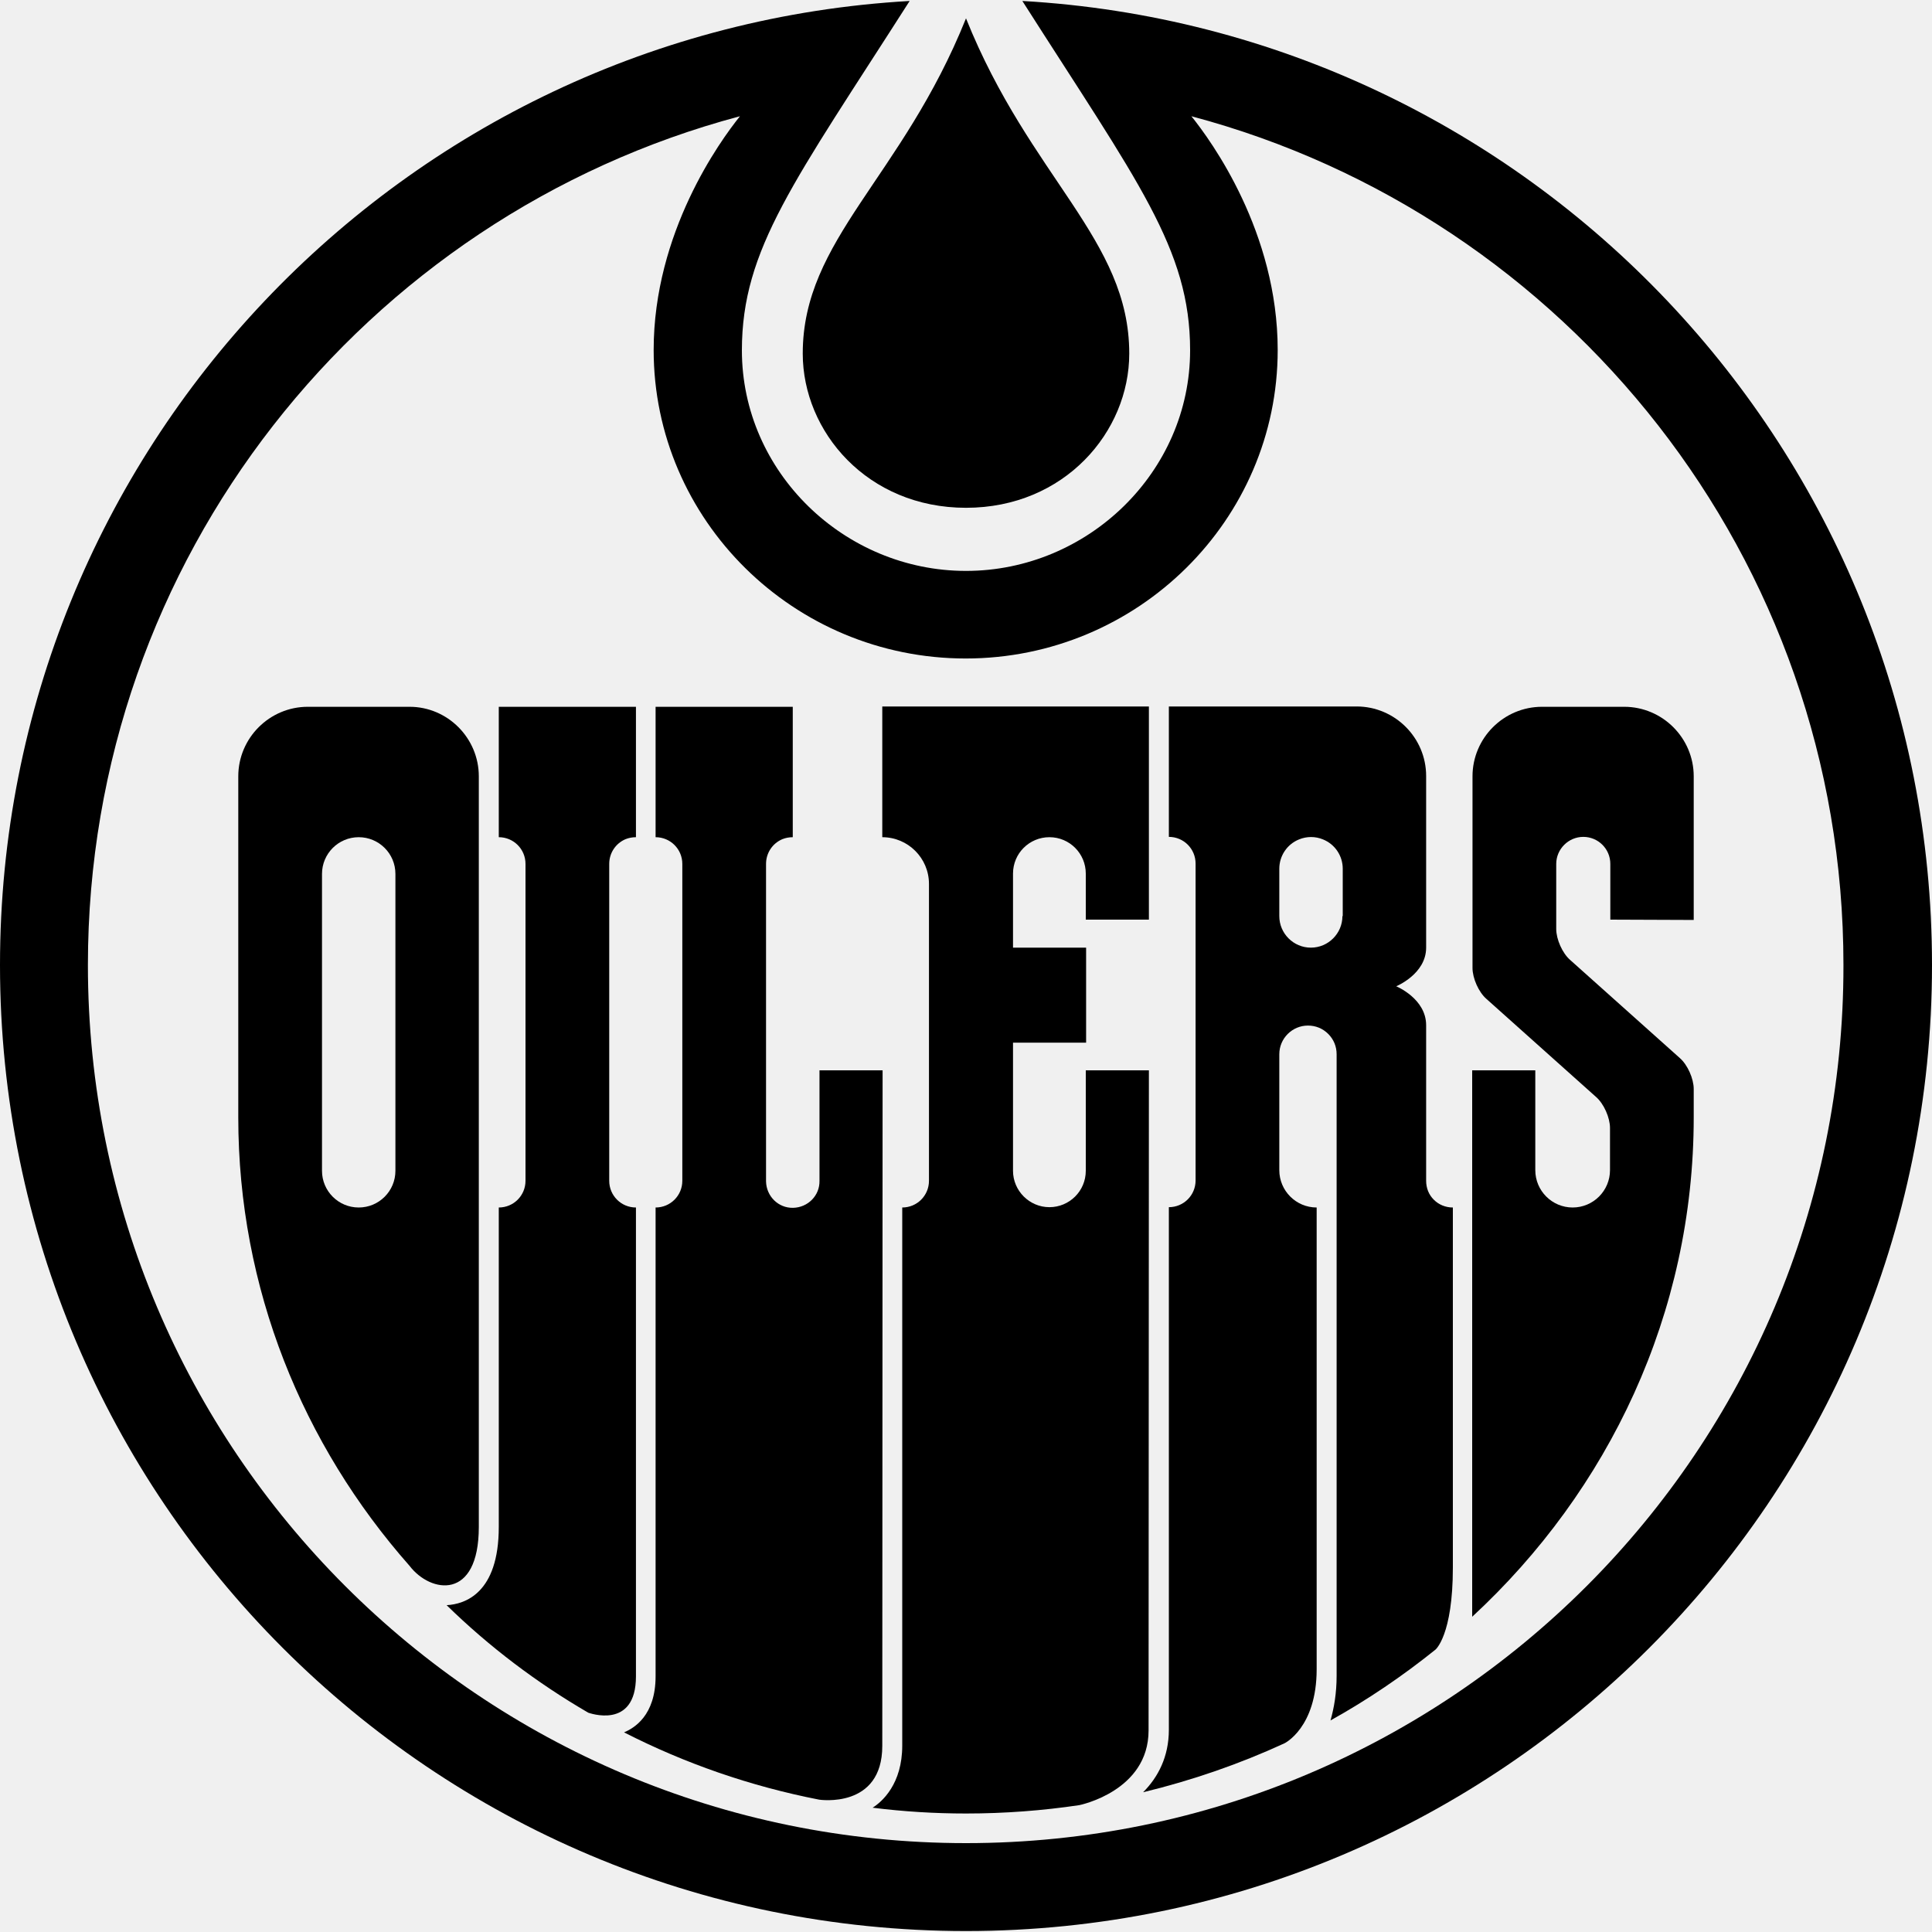
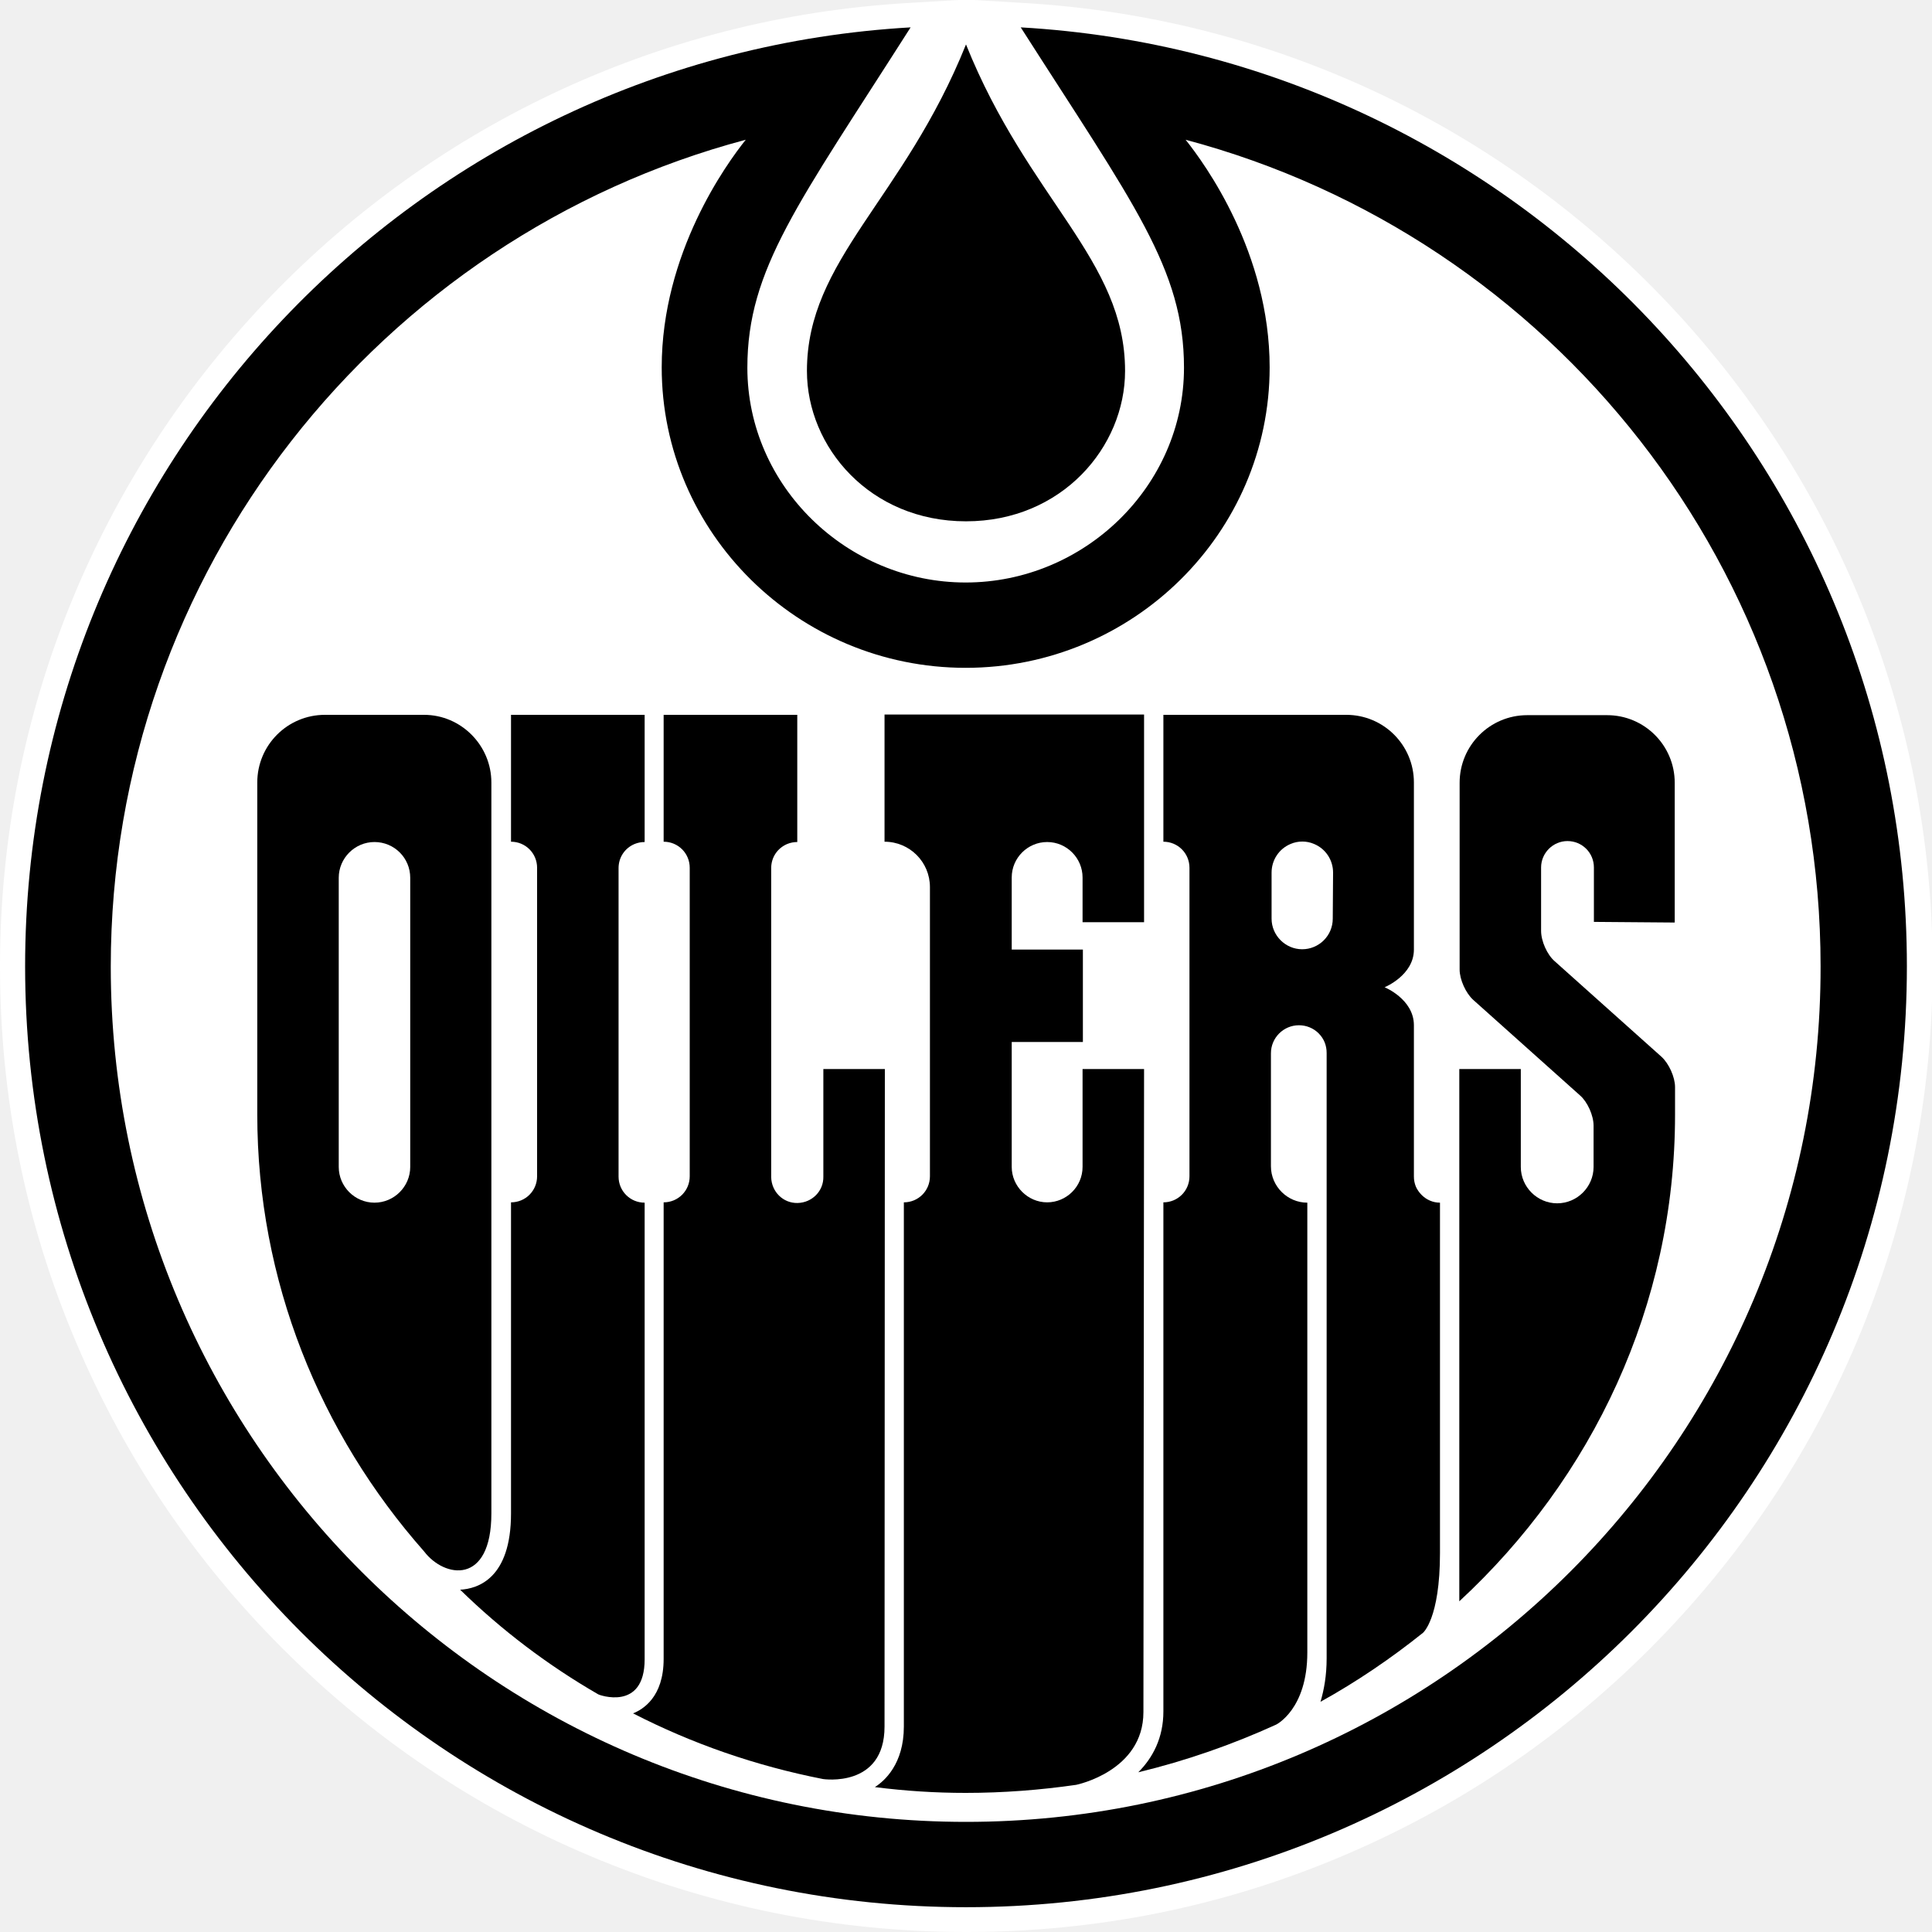
<svg xmlns="http://www.w3.org/2000/svg" version="1.1" id="Layer_1" x="0px" y="0px" viewBox="0 0 600 600" style="enable-background:new 0 0 600 600;" xml:space="preserve">
+   <style type="text/css">
+ 	.st0{fill:#FFFFFF;}
+ </style>
+   <path id="_x3C_Path_x3E__2_" class="st0" d="M297.7,0L297.7,0l-15.2,0.9C124.1,9.9,0,141.4,0,300.1c0,40.5,7.9,79.8,23.6,116.7  c15.1,35.7,36.7,67.8,64.3,95.3c27.5,27.5,59.6,49.2,95.4,64.3c37,15.6,76.3,23.6,116.8,23.6s79.8-7.9,116.8-23.6  c35.7-15.1,67.8-36.7,95.4-64.3c27.5-27.5,49.2-59.6,64.3-95.3c15.6-37,23.6-76.2,23.6-116.7C600,141.4,475.9,9.9,317.5,0.9L302.3,0  H297.7z" />
  <g id="Blue">
-     <path id="_x3C_Path_x3E_" d="M317.5,0.3c35.9,56.3,52.1,77,52.1,108.5c0,37.8-31.8,68.5-69.6,68.5s-69.6-30.7-69.6-68.5   c0-31.5,16.2-52.3,52.1-108.5C125,9.3,0,139.9,0,299.7c0,165.7,134.3,300,300,300s300-134.3,300-300C600,139.9,475,9.3,317.5,0.3    M300,572.4c-150.6,0-272.7-122.1-272.7-272.7c0-126.3,85.9-232.6,202.5-263.6c-6.2,7.7-26.8,36.1-26.8,72.6   c0,52.8,43.5,95.8,96.9,95.8s96.9-43,96.9-95.8c0-36.6-20.6-64.9-26.8-72.6c116.6,31,202.5,137.2,202.5,263.6   C572.7,450.3,450.6,572.4,300,572.4" />
-     <path d="M356.8,332.4h-19.6v31.2c0,6.3-5.1,11.3-11.3,11.3c-6.2,0-11.3-5.1-11.3-11.3v-39.8h22.7v-29.5h-22.7v-23   c0-6.3,5.1-11.3,11.3-11.3c6.3,0,11.3,5.1,11.3,11.3v14.3h19.6v-66.2H274V260c8,0,14.5,6.5,14.5,14.5v92.2c0,4.6-3.7,8.3-8.3,8.3   v167.1c0,11.9-6.2,17.4-9.2,19.3c9.6,1.2,19.3,1.8,29,1.8c12,0,23.8-0.9,35.2-2.6c0,0,21.5-4.3,21.5-23.2L356.8,332.4z" />
-     <path d="M274.1,332.4h-19.6v34.3c0.1,4.6-3.6,8.3-8.2,8.4c-4.6,0.1-8.3-3.6-8.4-8.2c0-0.1,0-0.1,0-0.2v-98.4c0-3.4,2-6.4,5.1-7.7   c1-0.4,2.1-0.6,3.2-0.6v-40.5h-42.6V260c4.6,0,8.3,3.7,8.3,8.3l0,0v98.4c0,4.6-3.7,8.3-8.3,8.3v145.6c0,12.2-6.7,16.1-9.8,17.4   c18.8,9.6,39.1,16.7,60.6,20.9c0,0,19.6,3,19.6-16.7L274.1,332.4z" />
-     <path d="M197.5,520.6V375c-4.6,0-8.3-3.7-8.3-8.3v-98.4c0-3.4,2-6.4,5.1-7.7c1-0.4,2.1-0.6,3.2-0.6v-40.5h-42.6V260   c4.6,0,8.3,3.7,8.3,8.3l0,0v98.4c0,4.6-3.7,8.3-8.3,8.3v99.2c0,20.7-10.6,24-16.2,24.3c13.2,12.9,28,24.1,44,33.4   C182.8,531.9,197.5,537.4,197.5,520.6" />
-     <path d="M526,285.7v-44.6c0-11.9-9.7-21.6-21.6-21.6h-25.5c-11.9,0-21.6,9.7-21.6,21.6v59.5c0,3.2,1.9,7.5,4.3,9.6l34.1,30.5   c2.4,2.1,4.3,6.4,4.3,9.6v13.1c0,6.4-5.2,11.6-11.6,11.6s-11.6-5.2-11.6-11.6v-31h-19.6v169.7C499.6,462.9,526,407.9,526,347v-8.8   c0-3.2-1.9-7.5-4.3-9.6l-34.1-30.5c-2.4-2.1-4.3-6.4-4.3-9.6v-20.2c0-4.6,3.8-8.4,8.4-8.4s8.4,3.7,8.4,8.4v17.3L526,285.7   L526,285.7z" />
-     <path d="M127.2,219.5H95.6c-11.9,0-21.6,9.7-21.6,21.6V347c0,53.1,20,101.7,53.2,139.3c6.5,8.5,21.5,10.9,21.5-12.1V241.1   C148.7,229.2,139,219.5,127.2,219.5z M122.8,271.4v92.2c0,6.3-5.1,11.4-11.4,11.4s-11.4-5.1-11.4-11.4v-92.2   c0-6.3,5.1-11.4,11.4-11.4l0,0C117.7,260,122.8,265.1,122.8,271.4L122.8,271.4z" />
-     <path d="M445.3,372.6c-0.8-0.8-1.4-1.7-1.8-2.7s-0.6-2.1-0.6-3.2l0,0v-48.3c0-8.3-9.3-12.1-9.3-12.1s9.3-3.8,9.3-12V241   c0-11.9-9.7-21.6-21.6-21.6H363v40.5c4.6,0,8.3,3.7,8.3,8.3l0,0v98.4c0,4.6-3.7,8.3-8.3,8.3l0,0v162.3c0,8.4-3.4,14.8-8,19.4   c15.3-3.7,30-8.8,43.9-15.2c0,0,10-4.8,10-23V375c-6.4,0-11.6-5.2-11.6-11.6v-36c0-4.9,4-8.9,8.9-8.9l0,0c2.4,0,4.6,0.9,6.3,2.6   c1.7,1.7,2.6,3.9,2.6,6.3v193c0,5.5-0.8,10-1.9,13.9c11.5-6.4,22.4-13.8,32.6-22c0,0,5.4-4.4,5.4-25.5V375   C448.9,375,446.8,374.1,445.3,372.6z M416.9,284.5c0,5.4-4.4,9.8-9.8,9.8s-9.8-4.4-9.8-9.8v-14.7c0-4,2.4-7.6,6.1-9.1   c2.4-1,5.1-1,7.5,0c3.7,1.5,6.1,5.1,6.1,9.1v14.7H416.9z" />
+     <path id="_x3C_Path_x3E_" d="M317,8.5c35,54.8,50.7,75,50.7,105.7c0,36.8-31,66.7-67.8,66.7s-67.8-29.9-67.8-66.7   c0-30.7,15.8-50.9,50.7-105.7c-153.3,8.8-275,136-275,291.6c0,161.4,130.8,292.2,292.2,292.2s292.2-130.8,292.2-292.2   C592.2,144.5,470.5,17.3,317,8.5 M300,565.8c-146.7,0-265.6-118.9-265.6-265.6c0-123,83.7-226.6,197.2-256.8   c-6,7.5-26.1,35.2-26.1,70.7c0,51.4,42.4,93.3,94.4,93.3s94.4-41.9,94.4-93.3c0-35.6-20.1-63.2-26.1-70.7   C481.8,73.6,565.4,177,565.4,300.1C565.6,446.8,446.7,565.8,300,565.8" />
+     <path d="M355.3,332h-19.1v30.4c0,6.1-5,11-11,11s-11-5-11-11v-38.8h22.1v-28.7h-22.1v-22.4c0-6.1,5-11,11-11c6.1,0,11,5,11,11v13.9   h19.1v-64.5h-80.6v39.5c7.8,0,14.1,6.3,14.1,14.1v89.8c0,4.5-3.6,8.1-8.1,8.1v162.8c0,11.6-6,16.9-9,18.8   c9.4,1.2,18.8,1.8,28.2,1.8c11.7,0,23.2-0.9,34.3-2.5c0,0,20.9-4.2,20.9-22.6L355.3,332z" />
+     <path d="M274.8,332h-19.1v33.4c0.1,4.5-3.5,8.1-8,8.2s-8.1-3.5-8.2-8c0-0.1,0-0.1,0-0.2v-95.8c0-3.3,1.9-6.2,5-7.5   c1-0.4,2-0.6,3.1-0.6V222h-41.5v39.4c4.5,0,8.1,3.6,8.1,8.1l0,0v95.8c0,4.5-3.6,8.1-8.1,8.1v141.8c0,11.9-6.5,15.7-9.5,16.9   c18.3,9.4,38.1,16.3,59,20.4c0,0,19.1,2.9,19.1-16.3L274.8,332z" />
+     <path d="M200.2,515.3V373.5c-4.5,0-8.1-3.6-8.1-8.1v-95.8c0-3.3,1.9-6.2,5-7.5c1-0.4,2-0.6,3.1-0.6V222h-41.5v39.4   c4.5,0,8.1,3.6,8.1,8.1l0,0v95.8c0,4.5-3.6,8.1-8.1,8.1V470c0,20.2-10.3,23.4-15.8,23.7c12.9,12.6,27.3,23.5,42.9,32.5   C185.8,526.3,200.2,531.7,200.2,515.3" />
+     <path d="M520.1,286.5v-43.4c0-11.6-9.4-21-21-21h-24.8c-11.6,0-21,9.4-21,21v58c0,3.1,1.9,7.3,4.2,9.4l33.2,29.7   c2.3,2,4.2,6.2,4.2,9.4v12.8c0,6.2-5.1,11.3-11.3,11.3c-6.2,0-11.3-5.1-11.3-11.3V332h-19.1v165.3c41.3-38.2,67-91.8,67-151.1v-8.6   c0-3.1-1.9-7.3-4.2-9.4l-33.2-29.7c-2.3-2-4.2-6.2-4.2-9.4v-19.7c0-4.5,3.7-8.2,8.2-8.2s8.2,3.6,8.2,8.2v16.9L520.1,286.5   L520.1,286.5z" />
+     <path d="M131.7,222h-30.8c-11.6,0-21,9.4-21,21v103.1c0,51.7,19.5,99.1,51.8,135.7c6.3,8.3,20.9,10.6,20.9-11.8V243   C152.6,231.5,143.2,222,131.7,222z M127.4,272.6v89.8c0,6.1-5,11.1-11.1,11.1s-11.1-5-11.1-11.1v-89.8c0-6.1,5-11.1,11.1-11.1l0,0   C122.4,261.5,127.4,266.4,127.4,272.6L127.4,272.6z" />
+     <path d="M441.5,371.1c-0.8-0.8-1.4-1.7-1.8-2.6c-0.4-1-0.6-2-0.6-3.1l0,0v-47c0-8.1-9.1-11.8-9.1-11.8s9.1-3.7,9.1-11.7V243   c0-11.6-9.4-21-21-21h-56.8v39.4c4.5,0,8.1,3.6,8.1,8.1l0,0v95.8c0,4.5-3.6,8.1-8.1,8.1l0,0v158.1c0,8.2-3.3,14.4-7.8,18.9   c14.9-3.6,29.2-8.6,42.8-14.8c0,0,9.7-4.7,9.7-22.4V373.5c-6.2,0-11.3-5.1-11.3-11.3v-35.1c0-4.8,3.9-8.7,8.7-8.7l0,0   c2.3,0,4.5,0.9,6.1,2.5c1.7,1.7,2.5,3.8,2.5,6.1v188c0,5.4-0.8,9.7-1.9,13.5c11.2-6.2,21.8-13.4,31.8-21.4c0,0,5.3-4.3,5.3-24.8   V373.5C445,373.5,443,372.6,441.5,371.1z M413.9,285.3c0,5.3-4.3,9.5-9.5,9.5s-9.5-4.3-9.5-9.5V271c0-3.9,2.3-7.4,5.9-8.9   c2.3-1,5-1,7.3,0c3.6,1.5,5.9,5,5.9,8.9L413.9,285.3L413.9,285.3z" />
  </g>
-   <path id="Orange" d="M350.7,109.8c0-35.5-30.8-54.5-50.7-104.1c-19.9,49.6-50.7,68.6-50.7,104.1c0,24.3,20.1,47.9,50.7,47.9  S350.7,134.1,350.7,109.8" />
+   <path id="Orange" d="M349.4,115.2c0-34.6-30-53.1-49.4-101.4c-19.4,48.3-49.4,66.8-49.4,101.4c0,23.7,19.6,46.7,49.4,46.7  S349.4,138.8,349.4,115.2" />
</svg>
